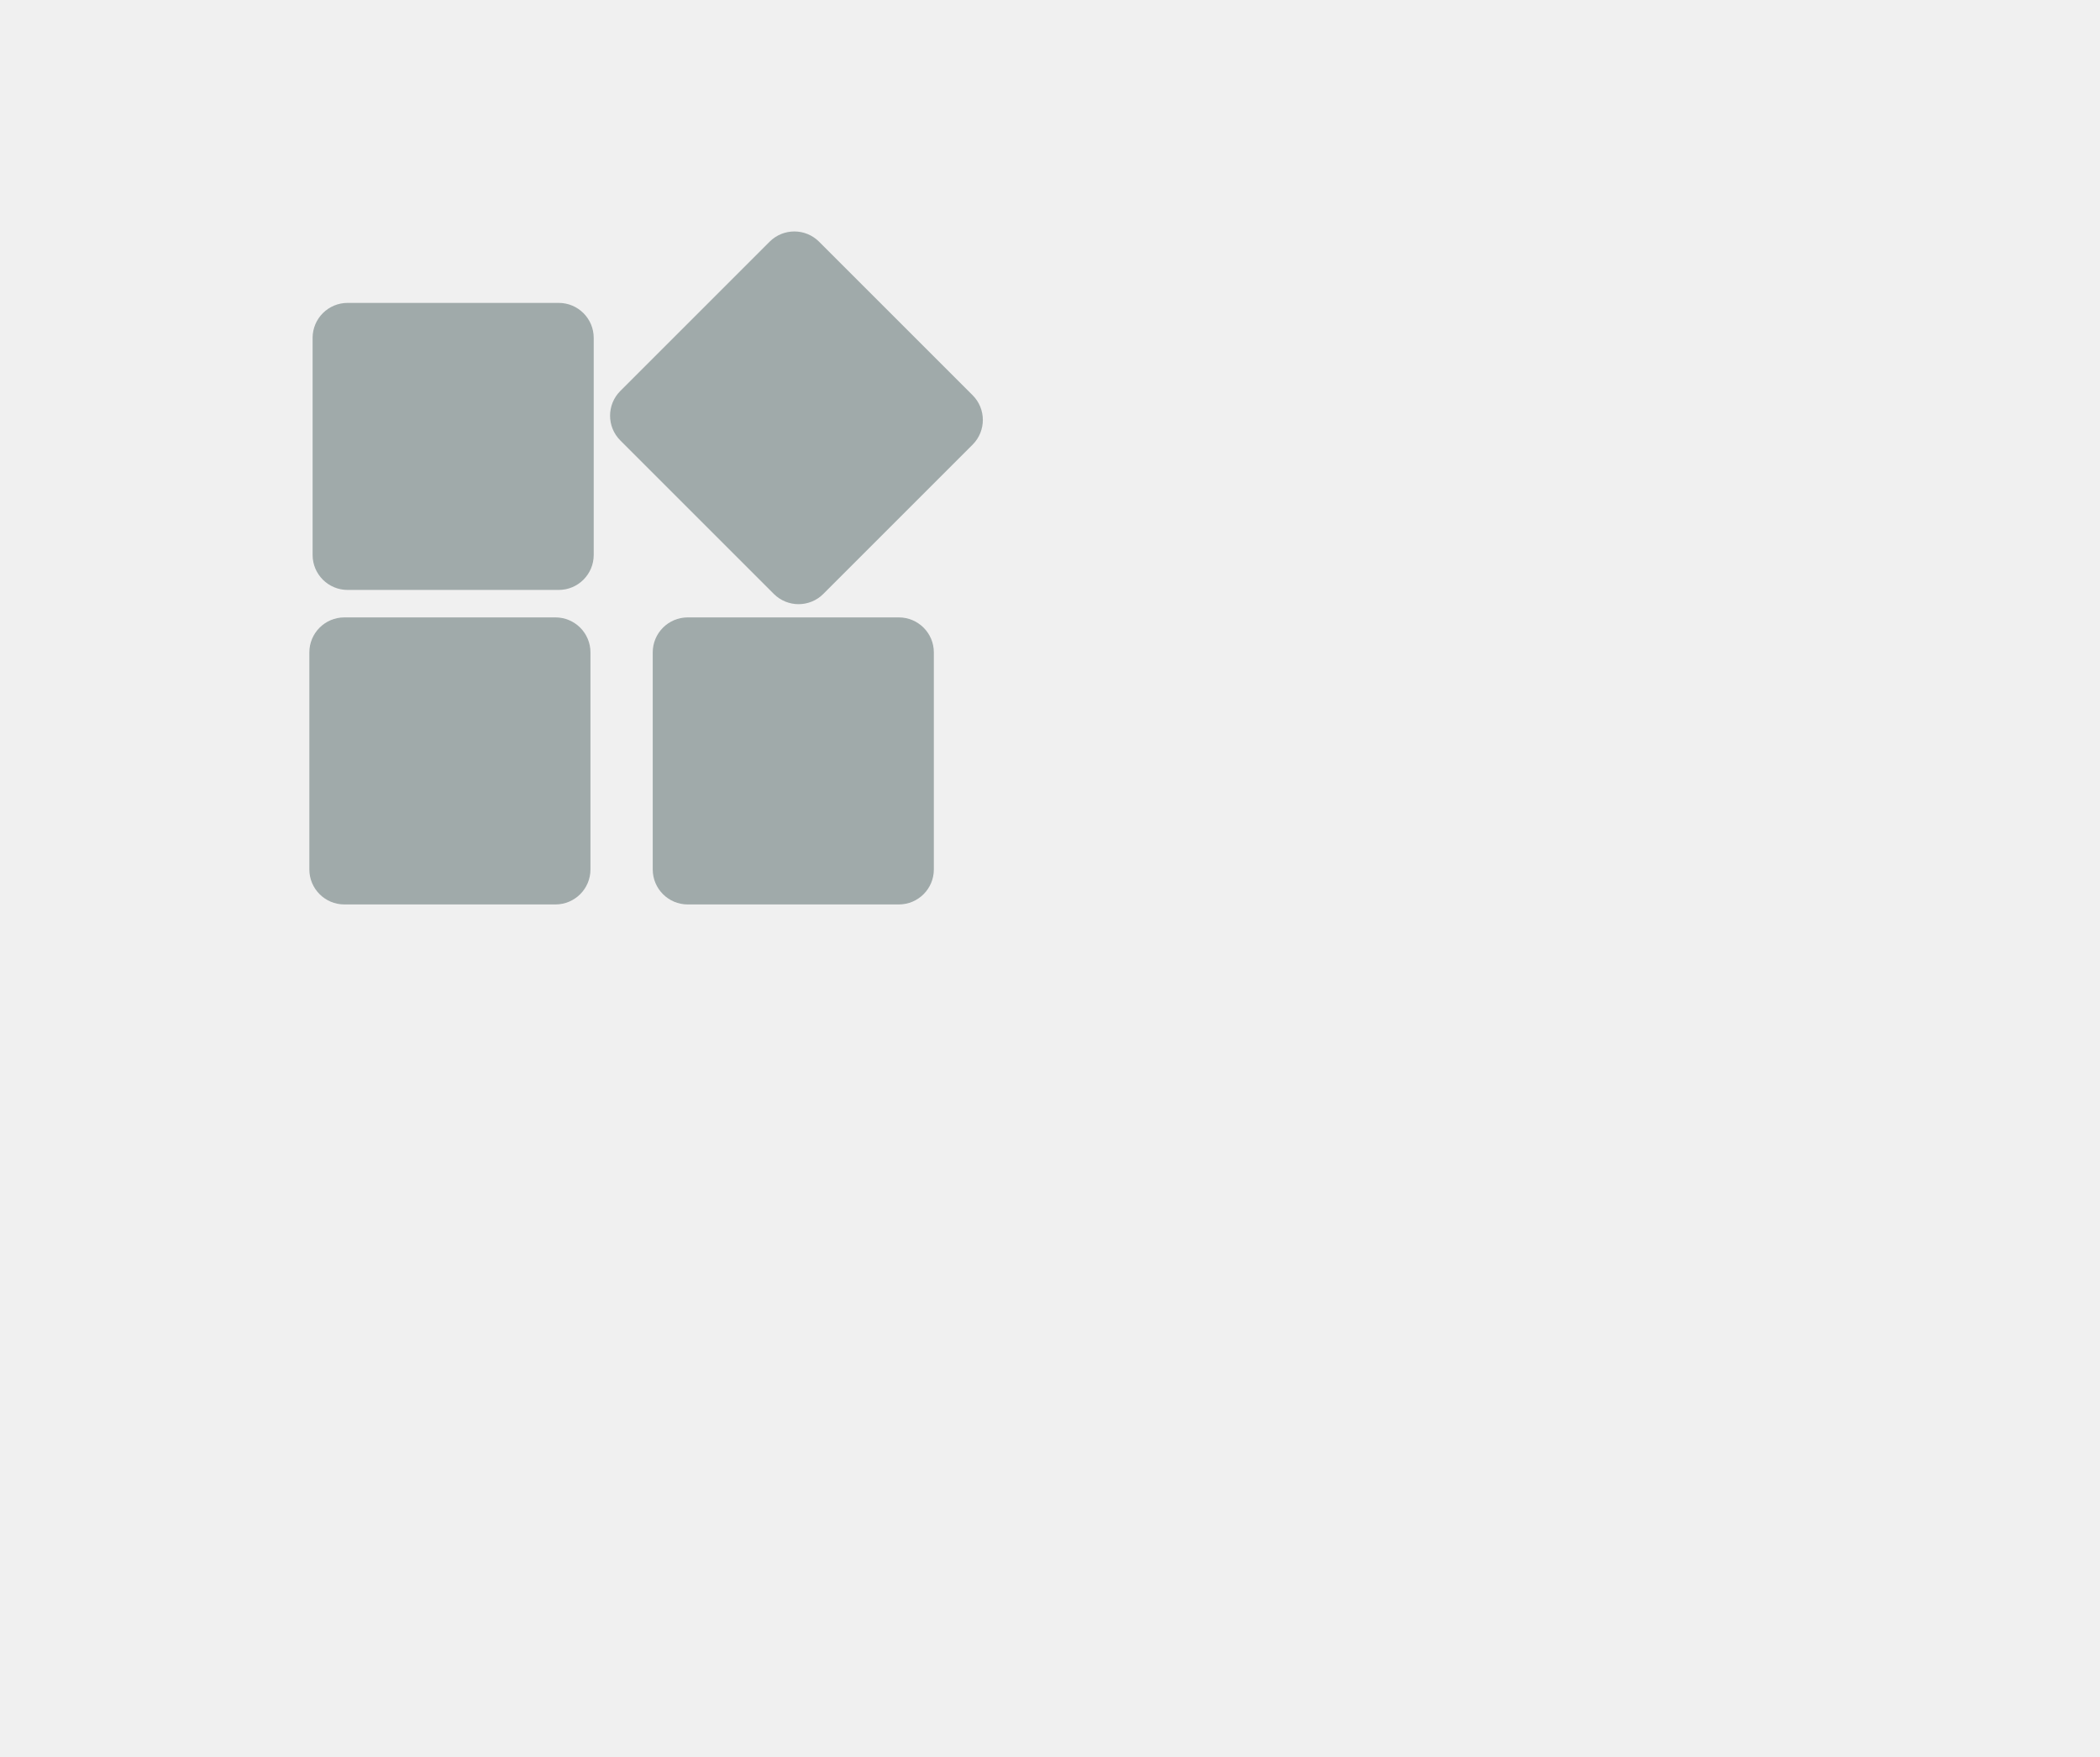
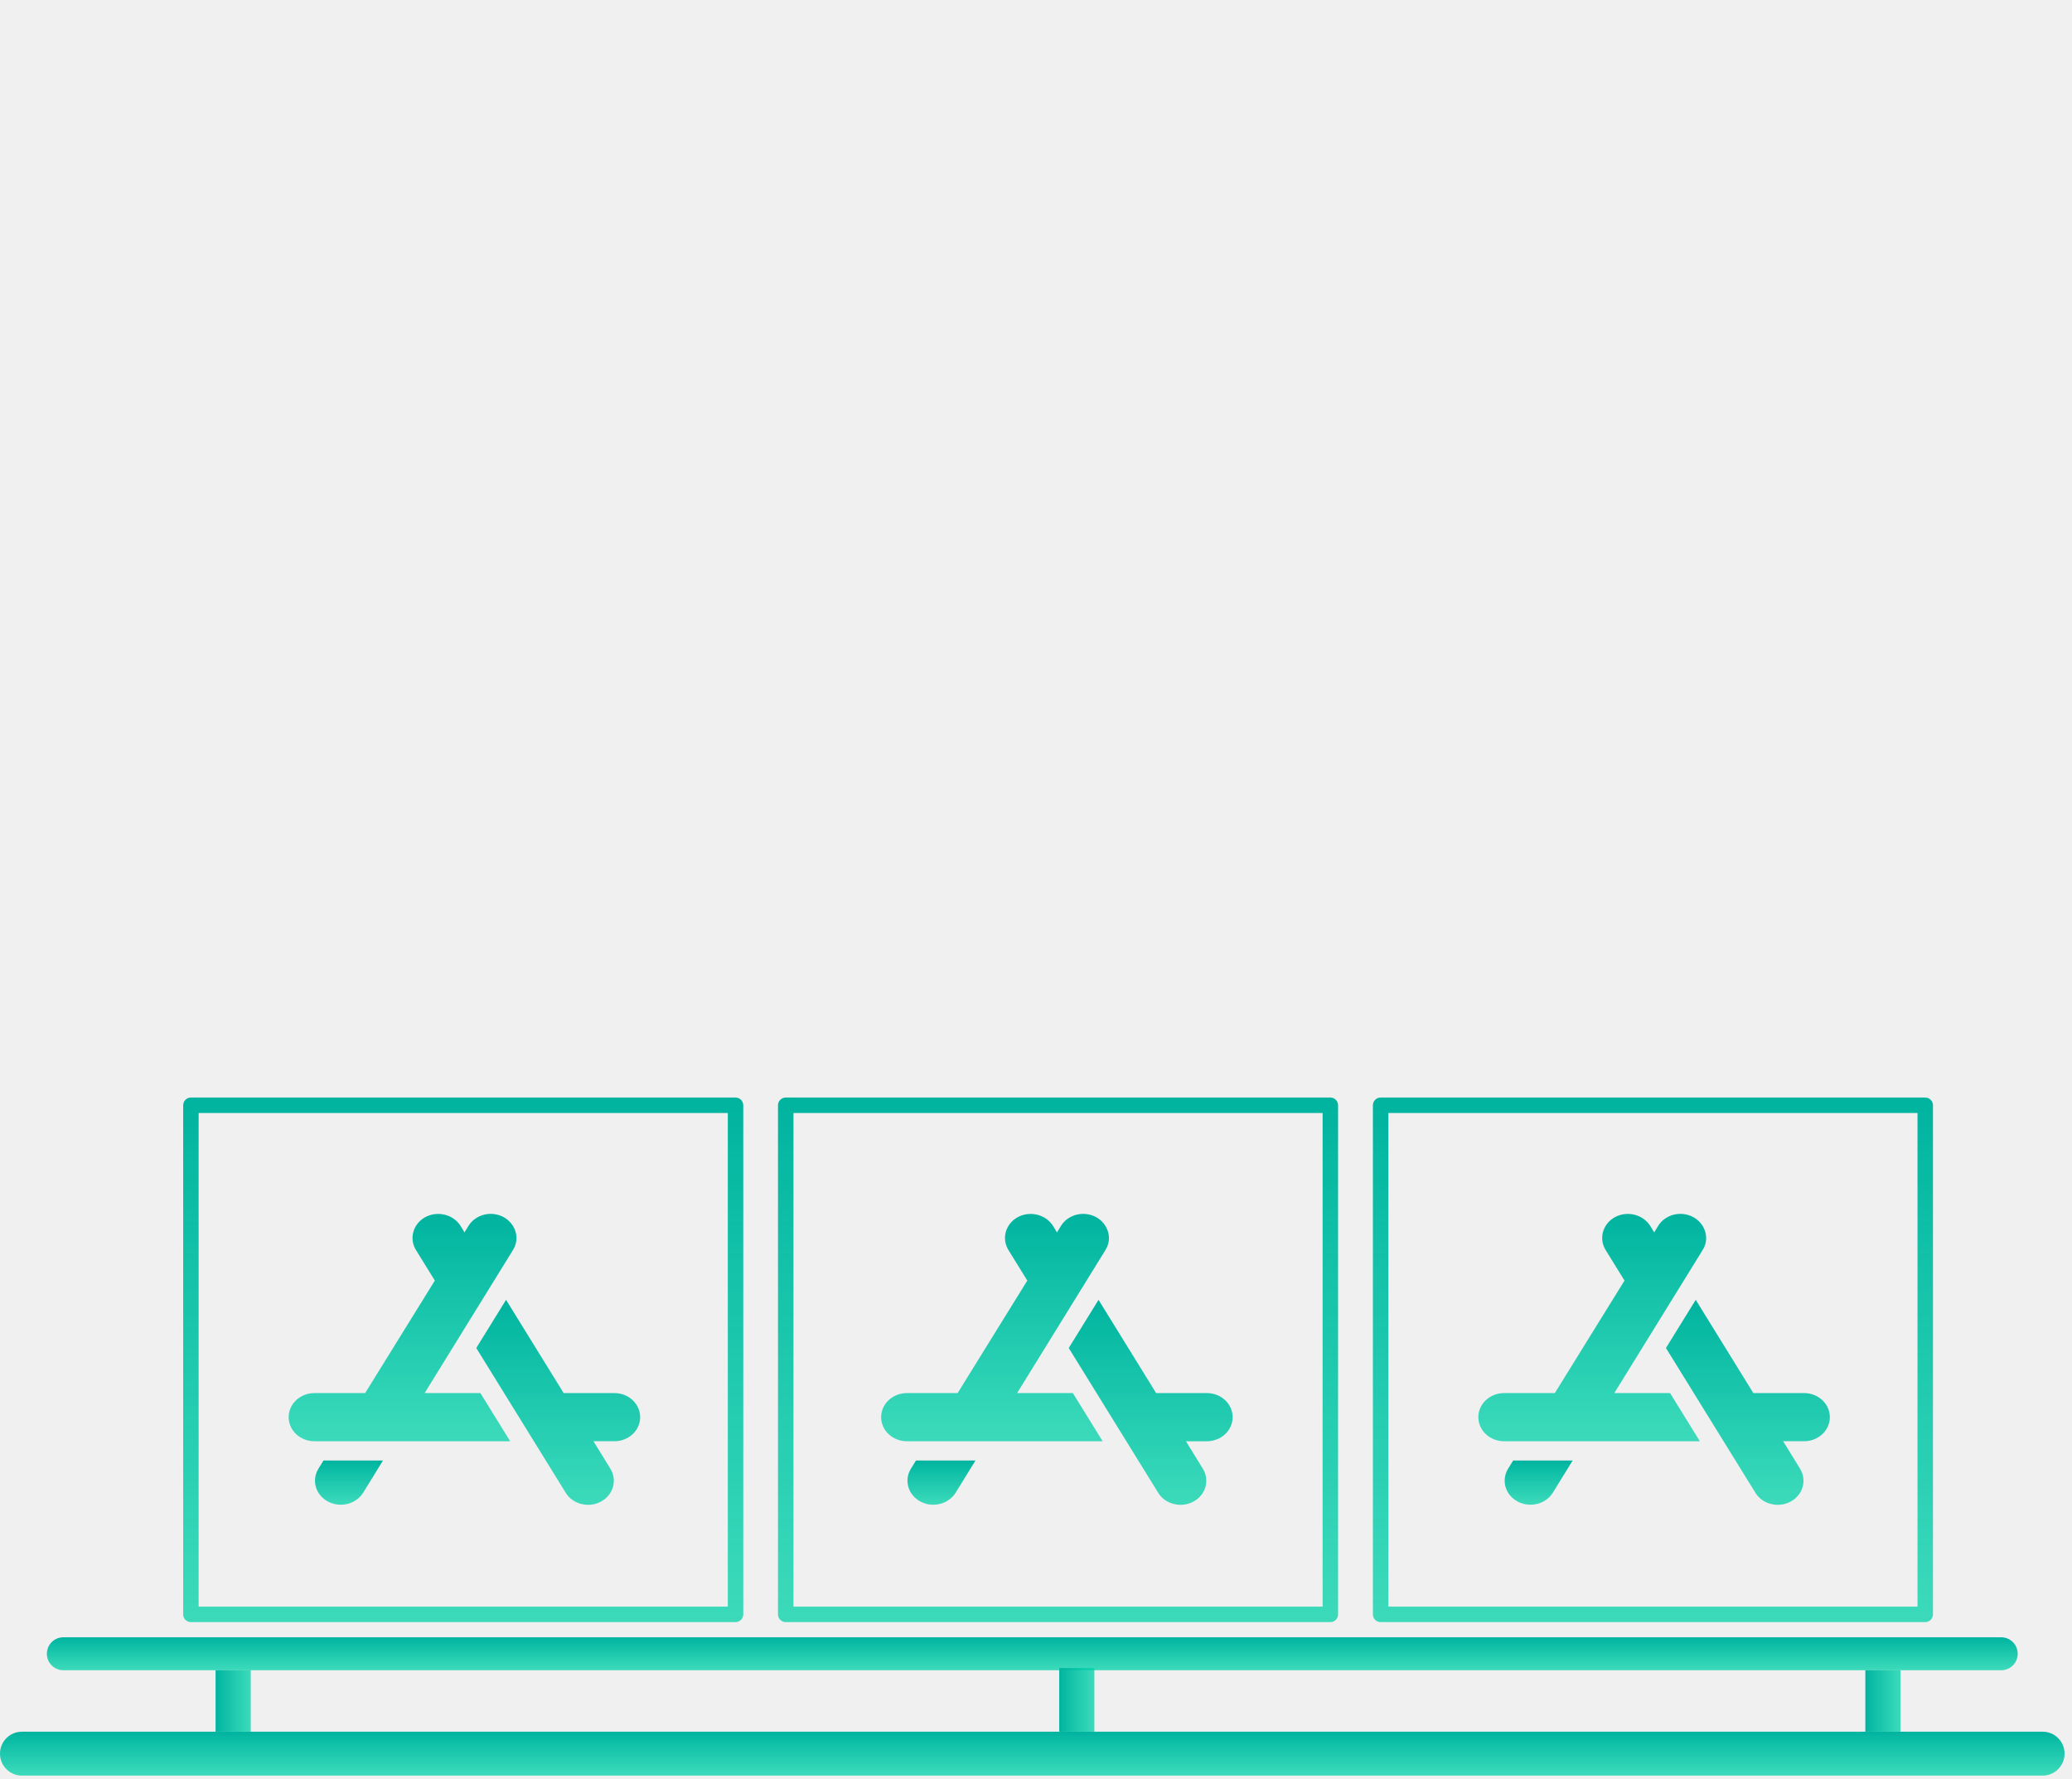
- <svg xmlns="http://www.w3.org/2000/svg" width="300" height="251" viewBox="0 0 300 189" fill="none">
-   <rect x="85.082" y="28.396" width="40.158" height="41.012" rx="5" transform="rotate(-45 85.082 28.396)" fill="#A0AAAA" />
-   <rect x="44.658" y="12.278" width="40.158" height="41.012" rx="5" fill="#A0AAAA" />
-   <rect x="44.193" y="57.215" width="40.158" height="41.012" rx="5" fill="#A0AAAA" />
-   <rect x="93.248" y="57.215" width="40.158" height="41.012" rx="5" fill="#A0AAAA" />
+ <svg xmlns="http://www.w3.org/2000/svg" width="268" height="230" viewBox="0 0 268 230" fill="none">
+   <g clip-path="url(#clip0_12956_17917)">
+     <path d="M66.682 159.282C66.451 158.486 65.896 157.807 65.135 157.389C64.757 157.184 64.338 157.051 63.904 156.998C63.471 156.945 63.03 156.972 62.607 157.079C62.185 157.185 61.789 157.369 61.443 157.619C61.096 157.869 60.806 158.18 60.589 158.535L60.082 159.369L59.576 158.535C59.13 157.822 58.401 157.302 57.548 157.088C56.694 156.873 55.785 156.981 55.016 157.389V157.389C54.252 157.805 53.695 158.486 53.468 159.285C53.24 160.083 53.361 160.933 53.802 161.649L56.242 165.598L47.229 180.147H40.669C39.785 180.147 38.937 180.475 38.312 181.059C37.687 181.643 37.336 182.435 37.336 183.261C37.336 184.087 37.687 184.879 38.312 185.463C38.937 186.047 39.785 186.375 40.669 186.375H65.989L62.136 180.147H54.923L66.349 161.651C66.573 161.298 66.719 160.905 66.776 160.498C66.833 160.091 66.801 159.677 66.682 159.282V159.282Z" fill="url(#paint0_linear_12956_17917)" />
+     <path d="M79.468 180.147H72.908L65.455 168.088L61.602 174.317L73.174 193.039C73.39 193.396 73.681 193.708 74.03 193.957C74.378 194.206 74.777 194.386 75.201 194.488C75.484 194.562 75.775 194.599 76.068 194.599C76.654 194.6 77.23 194.454 77.734 194.176C78.497 193.762 79.053 193.083 79.281 192.287C79.508 191.49 79.389 190.642 78.948 189.928L76.761 186.374H79.469C80.353 186.374 81.201 186.046 81.826 185.462C82.451 184.878 82.802 184.086 82.802 183.26C82.802 182.434 82.451 181.642 81.826 181.058C81.201 180.474 80.353 180.146 79.469 180.146L79.468 180.147Z" fill="url(#paint1_linear_12956_17917)" />
+     <path d="M41.842 188.866L41.188 189.925C40.969 190.278 40.827 190.669 40.77 191.075C40.714 191.48 40.743 191.892 40.857 192.287C40.971 192.682 41.167 193.051 41.435 193.375C41.702 193.699 42.036 193.97 42.416 194.173C42.921 194.447 43.497 194.589 44.082 194.584C44.668 194.584 45.244 194.44 45.752 194.167C46.26 193.894 46.682 193.501 46.977 193.027L49.536 188.866H41.842Z" fill="url(#paint2_linear_12956_17917)" />
+   </g>
+   <mask id="path-5-inside-1_12956_17917" fill="white">
+     <rect x="23.693" y="141.928" width="72.443" height="67.836" rx="1" />
+   </mask>
+   <rect x="23.693" y="141.928" width="72.443" height="67.836" rx="1" stroke="url(#paint3_linear_12956_17917)" stroke-width="4" mask="url(#path-5-inside-1_12956_17917)" />
+   <g clip-path="url(#clip1_12956_17917)">
+     <path d="M143.315 159.283C143.084 158.487 142.529 157.808 141.768 157.39C141.389 157.185 140.971 157.052 140.537 156.999C140.103 156.946 139.663 156.973 139.24 157.08C138.818 157.186 138.422 157.37 138.076 157.62C137.729 157.87 137.439 158.181 137.222 158.536L136.715 159.37L136.209 158.536C135.763 157.823 135.034 157.303 134.181 157.089C133.327 156.874 132.418 156.982 131.649 157.39V157.39C130.885 157.806 130.328 158.487 130.101 159.286C129.873 160.084 129.993 160.934 130.435 161.65L132.875 165.599L123.862 180.148H117.302C116.418 180.148 115.57 180.476 114.945 181.06C114.32 181.644 113.969 182.436 113.969 183.262C113.969 184.088 114.32 184.88 114.945 185.464C115.57 186.048 116.418 186.376 117.302 186.376H142.622L138.769 180.148H131.555L142.981 161.652C143.206 161.299 143.351 160.906 143.409 160.499C143.466 160.092 143.434 159.678 143.315 159.283V159.283Z" fill="url(#paint4_linear_12956_17917)" />
+     <path d="M156.1 180.148H149.541L142.088 168.089L138.234 174.318L149.807 193.04C150.023 193.397 150.314 193.709 150.663 193.958C151.011 194.206 151.41 194.387 151.834 194.489C152.116 194.563 152.408 194.6 152.701 194.6C153.287 194.601 153.862 194.455 154.367 194.177C155.13 193.763 155.686 193.084 155.914 192.288C156.141 191.491 156.022 190.643 155.581 189.929L153.394 186.375H156.102C156.986 186.375 157.834 186.047 158.459 185.463C159.084 184.879 159.435 184.087 159.435 183.261C159.435 182.435 159.084 181.643 158.459 181.059C157.834 180.475 156.986 180.147 156.102 180.147L156.1 180.148Z" fill="url(#paint5_linear_12956_17917)" />
+     <path d="M118.475 188.867L117.821 189.925C117.602 190.279 117.46 190.67 117.403 191.076C117.346 191.481 117.376 191.893 117.49 192.288C117.604 192.683 117.8 193.052 118.068 193.376C118.335 193.7 118.668 193.971 119.048 194.174C119.554 194.448 120.13 194.59 120.714 194.585C121.301 194.585 121.877 194.441 122.385 194.168C122.893 193.895 123.315 193.502 123.609 193.028L126.169 188.867H118.475Z" fill="url(#paint6_linear_12956_17917)" />
+   </g>
+   <mask id="path-10-inside-2_12956_17917" fill="white">
+     <rect x="100.629" y="141.928" width="72.443" height="67.836" rx="1" />
+   </mask>
+   <rect x="100.629" y="141.928" width="72.443" height="67.836" rx="1" stroke="url(#paint7_linear_12956_17917)" stroke-width="4" mask="url(#path-10-inside-2_12956_17917)" />
+   <g clip-path="url(#clip2_12956_17917)">
+     <path d="M220.559 159.282C220.328 158.486 219.773 157.807 219.012 157.389C218.634 157.184 218.215 157.051 217.781 156.998C217.348 156.945 216.907 156.972 216.484 157.079C216.062 157.185 215.666 157.369 215.32 157.619C214.973 157.869 214.683 158.18 214.466 158.535L213.959 159.369L213.453 158.535C213.007 157.822 212.278 157.302 211.425 157.088C210.571 156.873 209.662 156.981 208.893 157.389V157.389C208.129 157.805 207.572 158.486 207.345 159.285C207.117 160.083 207.237 160.933 207.679 161.649L210.119 165.598L201.106 180.147H194.546C193.662 180.147 192.814 180.475 192.189 181.059C191.564 181.643 191.213 182.435 191.213 183.261C191.213 184.087 191.564 184.879 192.189 185.463C192.814 186.047 193.662 186.375 194.546 186.375H219.866L216.013 180.147H208.8L220.226 161.651C220.45 161.298 220.596 160.905 220.653 160.498C220.71 160.091 220.678 159.677 220.559 159.282V159.282Z" fill="url(#paint8_linear_12956_17917)" />
+     <path d="M233.344 180.147H226.785L219.332 168.088L215.479 174.317L227.051 193.039C227.267 193.396 227.558 193.708 227.907 193.957C228.255 194.206 228.654 194.386 229.078 194.488C229.361 194.562 229.652 194.599 229.945 194.599C230.531 194.6 231.106 194.454 231.611 194.176C232.374 193.762 232.93 193.083 233.158 192.287C233.385 191.49 233.266 190.642 232.825 189.928L230.638 186.374H233.346C234.23 186.374 235.078 186.046 235.703 185.462C236.328 184.878 236.679 184.086 236.679 183.26C236.679 182.434 236.328 181.642 235.703 181.058C235.078 180.474 234.23 180.146 233.346 180.146L233.344 180.147Z" fill="url(#paint9_linear_12956_17917)" />
+     <path d="M195.719 188.866L195.065 189.925C194.846 190.278 194.704 190.669 194.647 191.075C194.59 191.48 194.62 191.892 194.734 192.287C194.848 192.682 195.044 193.051 195.312 193.375C195.579 193.699 195.913 193.97 196.293 194.173C196.798 194.447 197.374 194.589 197.959 194.584C198.545 194.584 199.121 194.44 199.629 194.167C200.137 193.894 200.559 193.501 200.854 193.027L203.413 188.866H195.719Z" fill="url(#paint10_linear_12956_17917)" />
+   </g>
+   <mask id="path-15-inside-3_12956_17917" fill="white">
+     <rect x="177.574" y="141.928" width="72.443" height="67.836" rx="1" />
+   </mask>
+   <rect x="177.574" y="141.928" width="72.443" height="67.836" rx="1" stroke="url(#paint11_linear_12956_17917)" stroke-width="4" mask="url(#path-15-inside-3_12956_17917)" />
+   <rect x="6.061" y="211.728" width="254.916" height="4.258" rx="2.129" fill="url(#paint12_linear_12956_17917)" />
+   <rect y="223.934" width="267.04" height="5.677" rx="2.838" fill="url(#paint13_linear_12956_17917)" />
+   <rect x="27.885" y="223.934" width="7.947" height="4.547" transform="rotate(-90 27.8848 223.934)" fill="url(#paint14_linear_12956_17917)" />
+   <rect x="137.004" y="223.934" width="8.231" height="4.547" transform="rotate(-90 137.004 223.934)" fill="url(#paint15_linear_12956_17917)" />
+   <rect x="241.271" y="223.934" width="7.947" height="4.547" transform="rotate(-90 241.271 223.934)" fill="url(#paint16_linear_12956_17917)" />
+   <defs>
+     <linearGradient id="paint0_linear_12956_17917" x1="52.07" y1="156.972" x2="52.07" y2="186.375" gradientUnits="userSpaceOnUse">
+       <stop stop-color="#00B39F" />
+       <stop offset="1" stop-color="#00D3A9" stop-opacity="0.75" />
+     </linearGradient>
+     <linearGradient id="paint1_linear_12956_17917" x1="72.202" y1="168.088" x2="72.202" y2="194.599" gradientUnits="userSpaceOnUse">
+       <stop stop-color="#00B39F" />
+       <stop offset="1" stop-color="#00D3A9" stop-opacity="0.75" />
+     </linearGradient>
+     <linearGradient id="paint2_linear_12956_17917" x1="45.139" y1="188.866" x2="45.139" y2="194.584" gradientUnits="userSpaceOnUse">
+       <stop stop-color="#00B39F" />
+       <stop offset="1" stop-color="#00D3A9" stop-opacity="0.75" />
+     </linearGradient>
+     <linearGradient id="paint3_linear_12956_17917" x1="59.915" y1="141.928" x2="59.915" y2="209.765" gradientUnits="userSpaceOnUse">
+       <stop stop-color="#00B39F" />
+       <stop offset="1" stop-color="#00D3A9" stop-opacity="0.75" />
+     </linearGradient>
+     <linearGradient id="paint4_linear_12956_17917" x1="128.703" y1="156.973" x2="128.703" y2="186.376" gradientUnits="userSpaceOnUse">
+       <stop stop-color="#00B39F" />
+       <stop offset="1" stop-color="#00D3A9" stop-opacity="0.75" />
+     </linearGradient>
+     <linearGradient id="paint5_linear_12956_17917" x1="148.835" y1="168.089" x2="148.835" y2="194.6" gradientUnits="userSpaceOnUse">
+       <stop stop-color="#00B39F" />
+       <stop offset="1" stop-color="#00D3A9" stop-opacity="0.75" />
+     </linearGradient>
+     <linearGradient id="paint6_linear_12956_17917" x1="121.772" y1="188.867" x2="121.772" y2="194.585" gradientUnits="userSpaceOnUse">
+       <stop stop-color="#00B39F" />
+       <stop offset="1" stop-color="#00D3A9" stop-opacity="0.75" />
+     </linearGradient>
+     <linearGradient id="paint7_linear_12956_17917" x1="136.851" y1="141.928" x2="136.851" y2="209.765" gradientUnits="userSpaceOnUse">
+       <stop stop-color="#00B39F" />
+       <stop offset="1" stop-color="#00D3A9" stop-opacity="0.75" />
+     </linearGradient>
+     <linearGradient id="paint8_linear_12956_17917" x1="205.947" y1="156.972" x2="205.947" y2="186.375" gradientUnits="userSpaceOnUse">
+       <stop stop-color="#00B39F" />
+       <stop offset="1" stop-color="#00D3A9" stop-opacity="0.75" />
+     </linearGradient>
+     <linearGradient id="paint9_linear_12956_17917" x1="226.079" y1="168.088" x2="226.079" y2="194.599" gradientUnits="userSpaceOnUse">
+       <stop stop-color="#00B39F" />
+       <stop offset="1" stop-color="#00D3A9" stop-opacity="0.75" />
+     </linearGradient>
+     <linearGradient id="paint10_linear_12956_17917" x1="199.016" y1="188.866" x2="199.016" y2="194.584" gradientUnits="userSpaceOnUse">
+       <stop stop-color="#00B39F" />
+       <stop offset="1" stop-color="#00D3A9" stop-opacity="0.75" />
+     </linearGradient>
+     <linearGradient id="paint11_linear_12956_17917" x1="213.796" y1="141.928" x2="213.796" y2="209.765" gradientUnits="userSpaceOnUse">
+       <stop stop-color="#00B39F" />
+       <stop offset="1" stop-color="#00D3A9" stop-opacity="0.75" />
+     </linearGradient>
+     <linearGradient id="paint12_linear_12956_17917" x1="133.518" y1="211.728" x2="133.518" y2="215.986" gradientUnits="userSpaceOnUse">
+       <stop stop-color="#00B39F" />
+       <stop offset="1" stop-color="#00D3A9" stop-opacity="0.75" />
+     </linearGradient>
+     <linearGradient id="paint13_linear_12956_17917" x1="133.52" y1="223.934" x2="133.52" y2="229.61" gradientUnits="userSpaceOnUse">
+       <stop stop-color="#00B39F" />
+       <stop offset="1" stop-color="#00D3A9" stop-opacity="0.75" />
+     </linearGradient>
+     <linearGradient id="paint14_linear_12956_17917" x1="31.858" y1="223.934" x2="31.858" y2="228.48" gradientUnits="userSpaceOnUse">
+       <stop stop-color="#00B39F" />
+       <stop offset="1" stop-color="#00D3A9" stop-opacity="0.75" />
+     </linearGradient>
+     <linearGradient id="paint15_linear_12956_17917" x1="141.12" y1="223.934" x2="141.12" y2="228.48" gradientUnits="userSpaceOnUse">
+       <stop stop-color="#00B39F" />
+       <stop offset="1" stop-color="#00D3A9" stop-opacity="0.75" />
+     </linearGradient>
+     <linearGradient id="paint16_linear_12956_17917" x1="245.245" y1="223.934" x2="245.245" y2="228.48" gradientUnits="userSpaceOnUse">
+       <stop stop-color="#00B39F" />
+       <stop offset="1" stop-color="#00D3A9" stop-opacity="0.75" />
+     </linearGradient>
+     <clipPath id="clip0_12956_17917">
+       <rect x="37.336" y="156.971" width="45.467" height="37.625" rx="1" fill="white" />
+     </clipPath>
+     <clipPath id="clip1_12956_17917">
+       <rect x="113.969" y="156.972" width="45.467" height="37.625" rx="1" fill="white" />
+     </clipPath>
+     <clipPath id="clip2_12956_17917">
+       <rect x="191.213" y="156.971" width="45.467" height="37.625" rx="1" fill="white" />
+     </clipPath>
+   </defs>
</svg>
